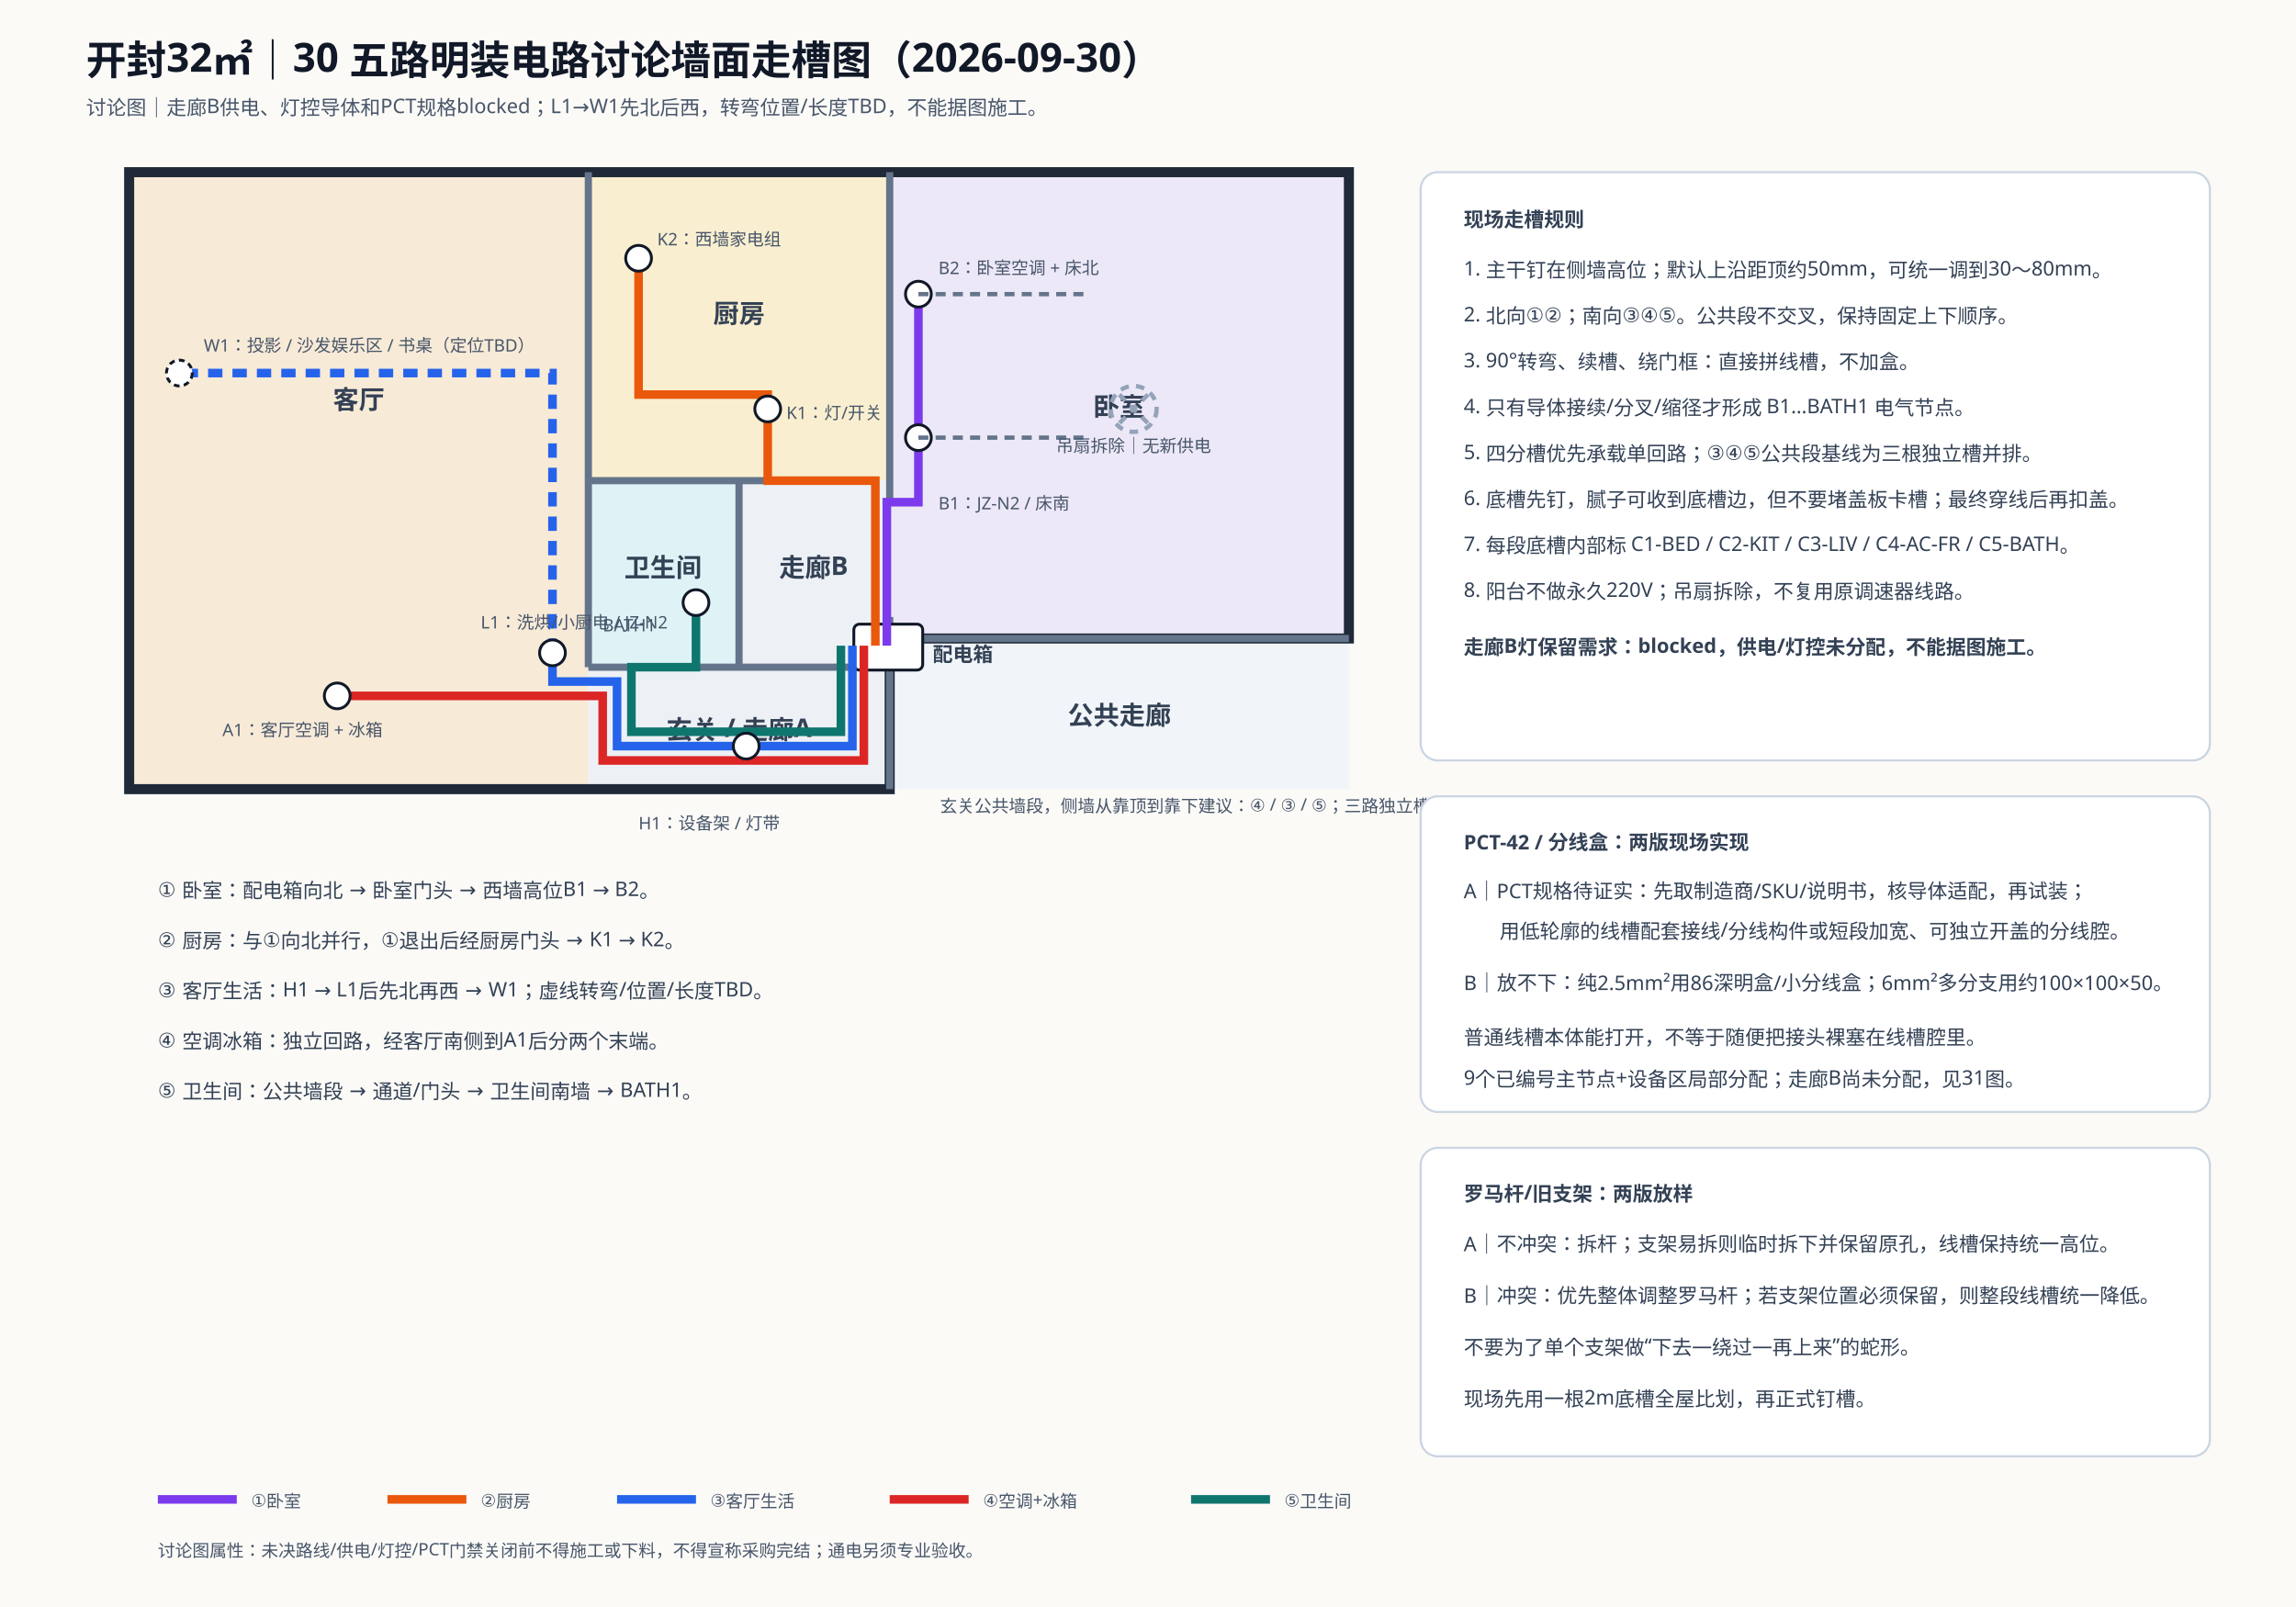
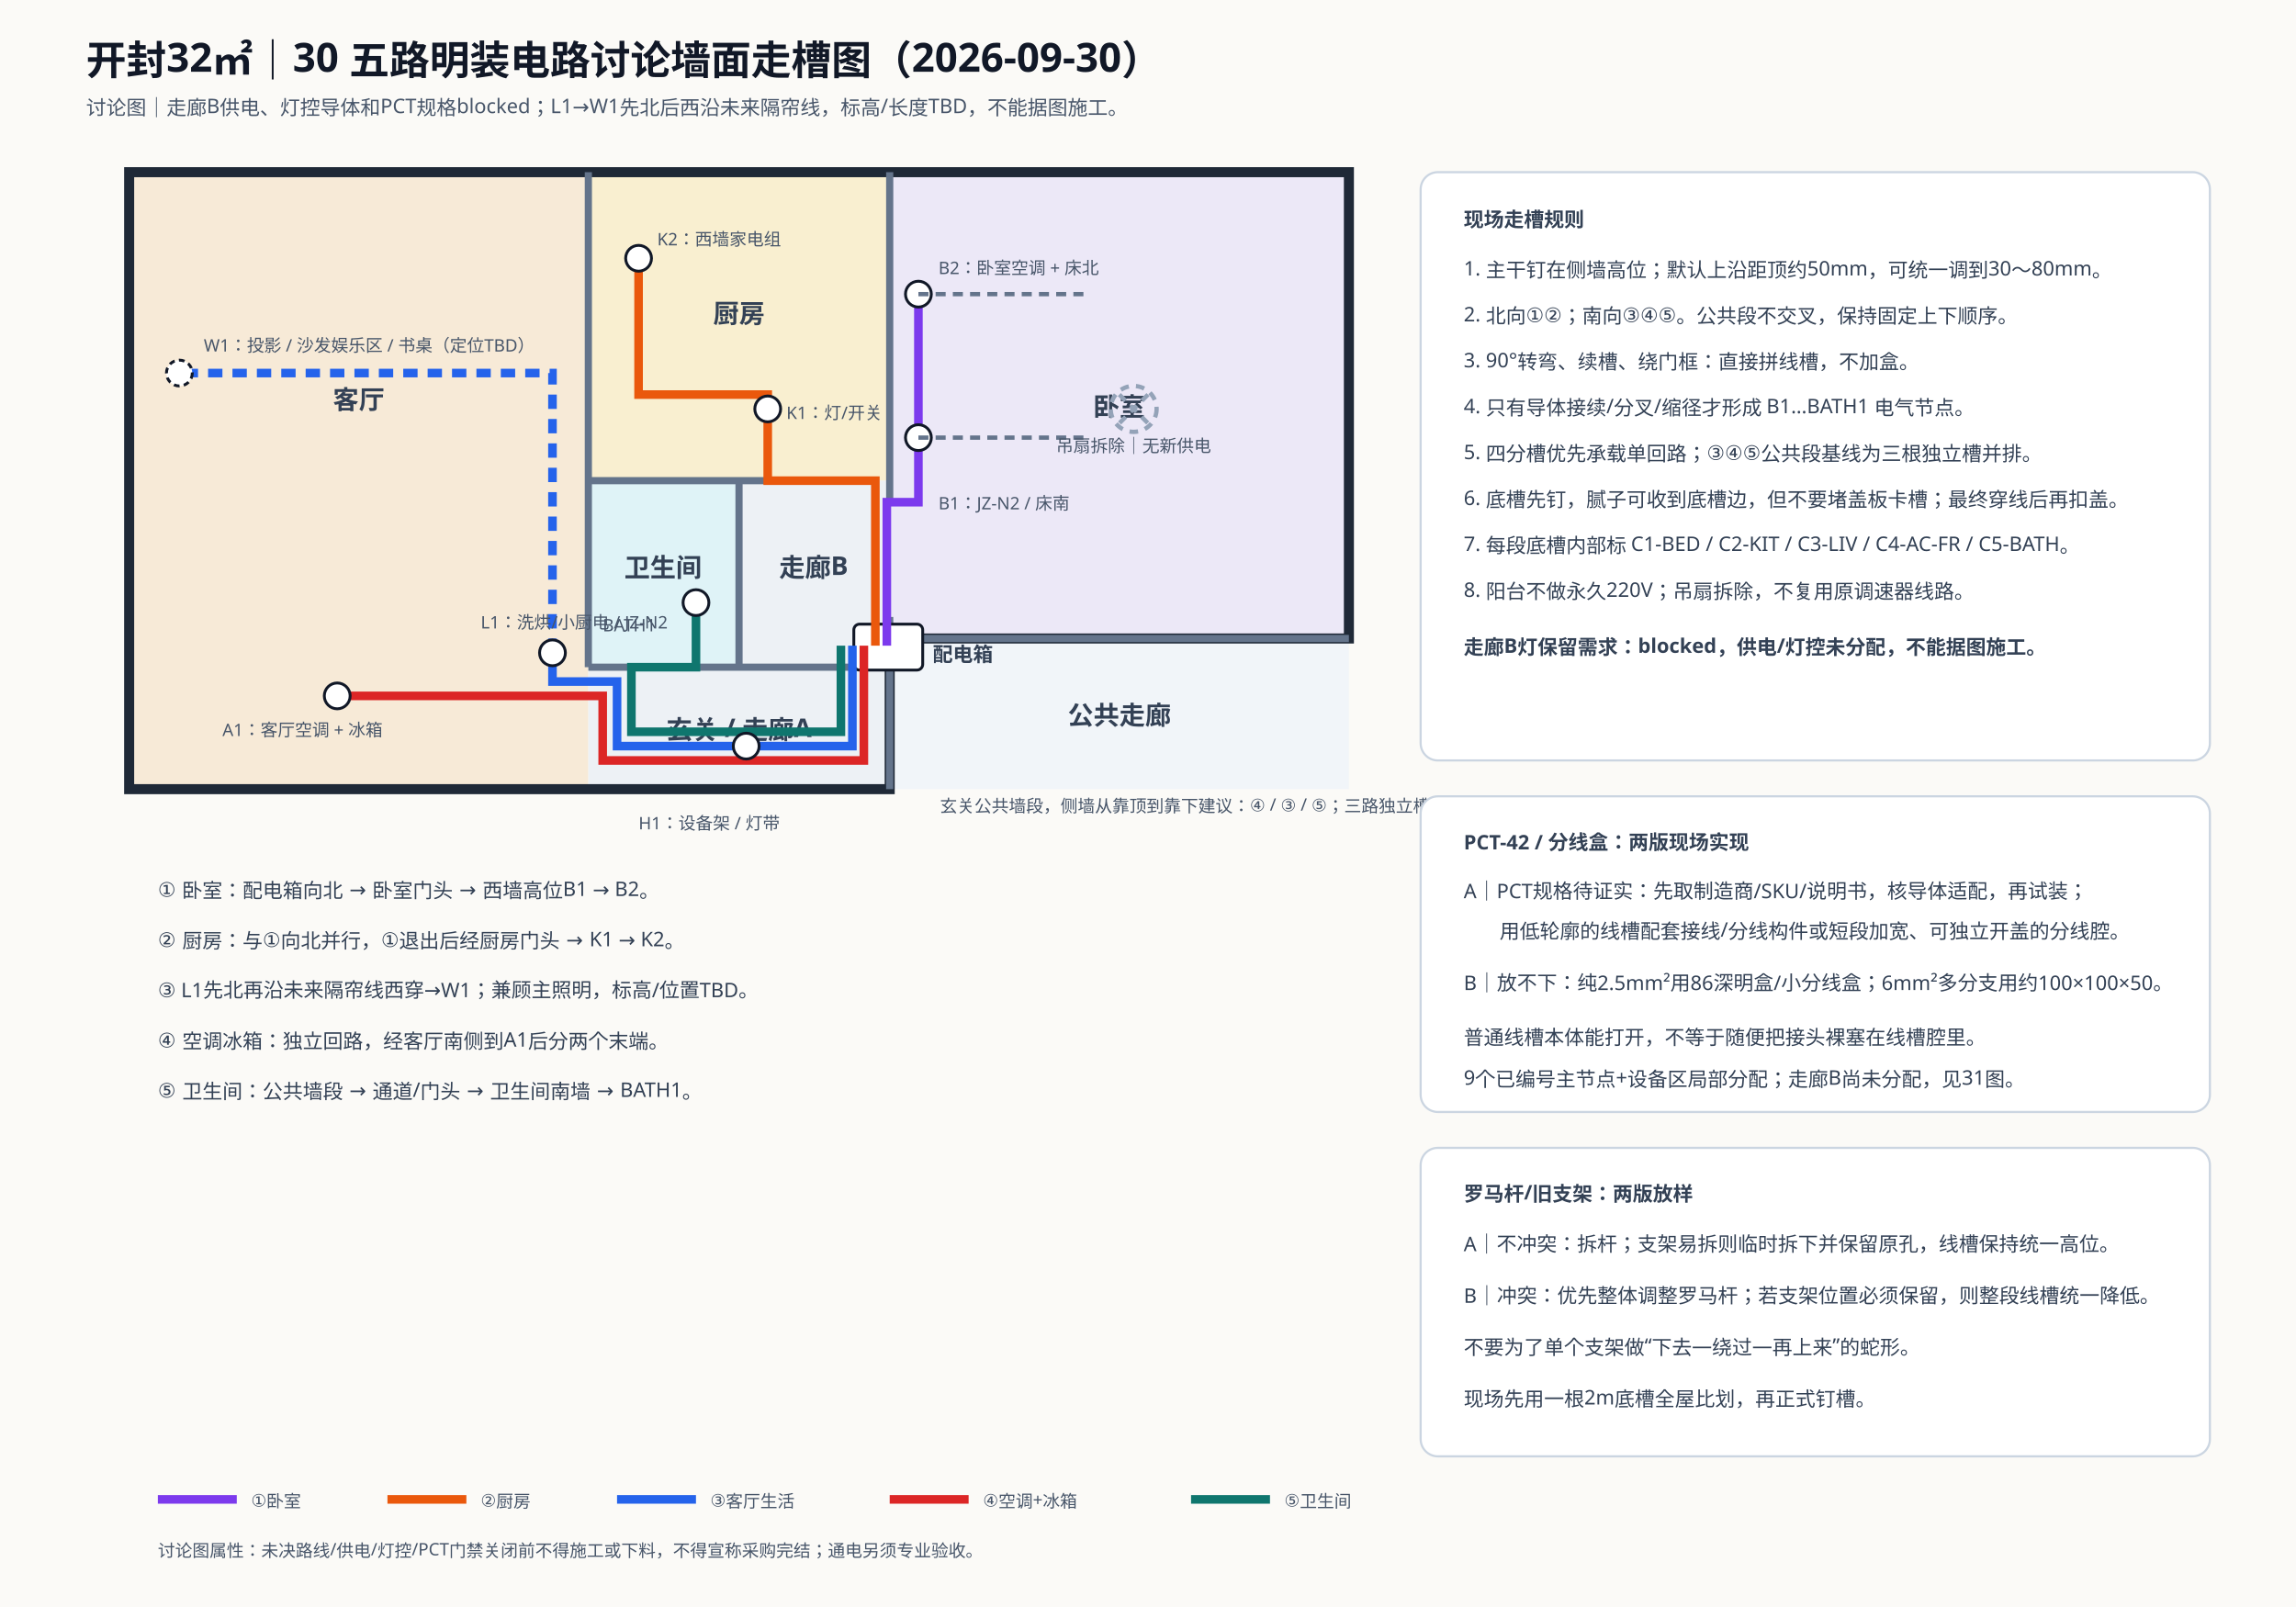
<svg xmlns="http://www.w3.org/2000/svg" width="1600" height="1120" viewBox="0 0 1600 1120" data-diagram-role="five-route-electrical-freeze" data-drawing-property="discussion" role="img">
  <style>
  text{font-family:"Source Han Sans SC","Heiti SC","Arial Unicode MS",sans-serif}
  .title{font-size:28px;font-weight:800;fill:#111827}.sub{font-size:14px;fill:#475569}
  .room{font-size:18px;font-weight:700;fill:#334155;text-anchor:middle}.micro{font-size:12px;fill:#475569}.small{font-size:14px;fill:#334155}.bold{font-weight:700}
  .wall{fill:none;stroke:#1f2937;stroke-width:7}.iw{fill:none;stroke:#64748b;stroke-width:5}.panel{fill:#fff;stroke:#cbd5e1;stroke-width:1.5}.node{fill:#fff;stroke:#111827;stroke-width:2}
  .c1{fill:none;stroke:#7c3aed;stroke-width:6}.c2{fill:none;stroke:#ea580c;stroke-width:6}.c3{fill:none;stroke:#2563eb;stroke-width:6}.c4{fill:none;stroke:#dc2626;stroke-width:6}.c5{fill:none;stroke:#0f766e;stroke-width:6}
  .drop{fill:none;stroke:#64748b;stroke-width:3;stroke-dasharray:7 5}.retired{fill:none;stroke:#94a3b8;stroke-width:3;stroke-dasharray:6 5}
</style>
  <rect width="1600" height="1120" fill="#fbfaf7" />
  <text x="60" y="52" class="title">开封32㎡｜30 五路明装电路讨论墙面走槽图（2026-09-30）</text>
-   <text x="60" y="80" class="sub">讨论图｜走廊B供电、灯控导体和PCT规格blocked；L1→W1先北后西，转弯位置/长度TBD，不能据图施工。</text>
+   <text x="60" y="80" class="sub">讨论图｜走廊B供电、灯控导体和PCT规格blocked；L1→W1先北后西沿未来隔帘线，标高/长度TBD，不能据图施工。</text>
  <rect x="90" y="120" width="320" height="430" fill="#f7ead7" />
  <rect x="410" y="120" width="210" height="215" fill="#f9efd0" />
  <rect x="410" y="335" width="105" height="130" fill="#dff3f7" />
  <rect x="515" y="335" width="105" height="130" fill="#edf1f5" />
  <rect x="410" y="465" width="210" height="85" fill="#edf1f5" />
  <rect x="620" y="120" width="320" height="325" fill="#ece8f7" />
  <rect x="620" y="445" width="320" height="105" fill="#f1f5f9" />
  <path class="wall" d="M90 120H940V445H620V550H410V550H90Z" />
  <path class="iw" d="M410 120V465M410 335H535M515 335V465M410 465H620M620 120V350M620 430V550M620 445H940" />
  <text x="250" y="285" class="room">客厅</text>
  <text x="515" y="225" class="room">厨房</text>
  <text x="462" y="402" class="room">卫生间</text>
  <text x="567" y="402" class="room">走廊B</text>
  <text x="515" y="515" class="room">玄关 / 走廊A</text>
  <text x="780" y="290" class="room">卧室</text>
  <text x="780" y="505" class="room">公共走廊</text>
  <rect x="595" y="435" width="48" height="32" rx="4" fill="#fff" stroke="#111827" stroke-width="2" />
  <text x="650" y="461" class="small bold">配电箱</text>
  <path class="c1" d="M618 450 L618 350 L640 350 L640 205" />
  <circle cx="640" cy="305" r="9" class="node" />
  <text x="654" y="355" class="micro">B1：JZ-N2 / 床南</text>
  <circle cx="640" cy="205" r="9" class="node" />
  <text x="654" y="191" class="micro">B2：卧室空调 + 床北</text>
  <path class="drop" d="M640 305 H760M640 205 H760" />
  <text x="110" y="625" class="small" fill="#7c3aed">① 卧室：配电箱向北 → 卧室门头 → 西墙高位B1 → B2。</text>
  <circle cx="790" cy="285" r="16" class="retired" />
  <path d="M780 275L800 295M800 275L780 295" class="retired" />
  <text x="790" y="315" class="micro" text-anchor="middle">吊扇拆除｜无新供电</text>
  <path class="c2" d="M610 450 L610 335 L535 335 L535 275 L445 275 L445 180" />
  <circle cx="535" cy="285" r="9" class="node" />
  <text x="548" y="292" class="micro">K1：灯/开关</text>
  <circle cx="445" cy="180" r="9" class="node" />
  <text x="458" y="171" class="micro">K2：西墙家电组</text>
  <text x="110" y="660" class="small" fill="#ea580c">② 厨房：与①向北并行，①退出后经厨房门头 → K1 → K2。</text>
  <path class="c4" d="M602 450 L602 530 L420 530 L420 485 L235 485" />
  <path class="c3" d="M594 450 L594 520 L430 520 L430 475 L385 475 L385 455" />
  <path class="c3" stroke-dasharray="10 7" data-route-status="blocked-pending-setout" data-route-direction="north-then-west" d="M385 455 L385 260 L125 260" />
  <path class="c5" d="M586 450 L586 510 L440 510 L440 465 L485 465 L485 420" />
  <text x="655" y="566" class="micro">玄关公共墙段，侧墙从靠顶到靠下建议：④ / ③ / ⑤；三路独立槽并排</text>
  <circle cx="520" cy="520" r="9" class="node" />
  <text x="445" y="578" class="micro">H1：设备架 / 灯带</text>
  <circle cx="385" cy="455" r="9" class="node" />
  <text x="335" y="438" class="micro">L1：洗烘/小厨电 / JZ-N2</text>
  <circle cx="125" cy="260" r="9" class="node" stroke-dasharray="4 3" />
  <text x="142" y="245" class="micro">W1：投影 / 沙发娱乐区 / 书桌（定位TBD）</text>
-   <text x="110" y="695" class="small" fill="#2563eb">③ 客厅生活：H1 → L1后先北再西 → W1；虚线转弯/位置/长度TBD。</text>
+   <text x="110" y="695" class="small" fill="#2563eb">③ L1先北再沿未来隔帘线西穿→W1；兼顾主照明，标高/位置TBD。</text>
  <circle cx="235" cy="485" r="9" class="node" />
  <text x="155" y="513" class="micro">A1：客厅空调 + 冰箱</text>
  <text x="110" y="730" class="small" fill="#dc2626">④ 空调冰箱：独立回路，经客厅南侧到A1后分两个末端。</text>
  <circle cx="485" cy="420" r="9" class="node" />
  <text x="420" y="440" class="micro">BATH1</text>
  <text x="110" y="765" class="small" fill="#0f766e">⑤ 卫生间：公共墙段 → 通道/门头 → 卫生间南墙 → BATH1。</text>
  <rect x="990" y="120" width="550" height="410" rx="12" class="panel" />
  <text x="1020" y="158" class="small bold">现场走槽规则</text>
  <text x="1020" y="192" class="small">1. 主干钉在侧墙高位；默认上沿距顶约50mm，可统一调到30～80mm。</text>
  <text x="1020" y="224" class="small">2. 北向①②；南向③④⑤。公共段不交叉，保持固定上下顺序。</text>
  <text x="1020" y="256" class="small">3. 90°转弯、续槽、绕门框：直接拼线槽，不加盒。</text>
  <text x="1020" y="288" class="small">4. 只有导体接续/分叉/缩径才形成 B1…BATH1 电气节点。</text>
  <text x="1020" y="320" class="small">5. 四分槽优先承载单回路；③④⑤公共段基线为三根独立槽并排。</text>
  <text x="1020" y="352" class="small">6. 底槽先钉，腻子可收到底槽边，但不要堵盖板卡槽；最终穿线后再扣盖。</text>
  <text x="1020" y="384" class="small">7. 每段底槽内部标 C1-BED / C2-KIT / C3-LIV / C4-AC-FR / C5-BATH。</text>
  <text x="1020" y="416" class="small">8. 阳台不做永久220V；吊扇拆除，不复用原调速器线路。</text>
  <text x="1020" y="456" class="small bold" data-unallocated-load="hall-b-light">走廊B灯保留需求：blocked，供电/灯控未分配，不能据图施工。</text>
  <rect x="990" y="555" width="550" height="220" rx="12" class="panel" />
  <text x="1020" y="592" class="small bold">PCT-42 / 分线盒：两版现场实现</text>
  <text x="1020" y="626" class="small">A｜PCT规格待证实：先取制造商/SKU/说明书，核导体适配，再试装；</text>
  <text x="1045" y="654" class="small">用低轮廓的线槽配套接线/分线构件或短段加宽、可独立开盖的分线腔。</text>
  <text x="1020" y="690" class="small">B｜放不下：纯2.5mm²用86深明盒/小分线盒；6mm²多分支用约100×100×50。</text>
  <text x="1020" y="728" class="small">普通线槽本体能打开，不等于随便把接头裸塞在线槽腔里。</text>
  <text x="1020" y="756" class="small">9个已编号主节点+设备区局部分配；走廊B尚未分配，见31图。</text>
  <rect x="990" y="800" width="550" height="215" rx="12" class="panel" />
  <text x="1020" y="837" class="small bold">罗马杆/旧支架：两版放样</text>
  <text x="1020" y="872" class="small">A｜不冲突：拆杆；支架易拆则临时拆下并保留原孔，线槽保持统一高位。</text>
  <text x="1020" y="908" class="small">B｜冲突：优先整体调整罗马杆；若支架位置必须保留，则整段线槽统一降低。</text>
  <text x="1020" y="944" class="small">不要为了单个支架做“下去—绕过—再上来”的蛇形。</text>
  <text x="1020" y="980" class="small">现场先用一根2m底槽全屋比划，再正式钉槽。</text>
  <line x1="110" y1="1045" x2="165" y2="1045" class="c1" />
  <text x="175" y="1050" class="micro">①卧室</text>
  <line x1="270" y1="1045" x2="325" y2="1045" class="c2" />
  <text x="335" y="1050" class="micro">②厨房</text>
  <line x1="430" y1="1045" x2="485" y2="1045" class="c3" />
  <text x="495" y="1050" class="micro">③客厅生活</text>
  <line x1="620" y1="1045" x2="675" y2="1045" class="c4" />
  <text x="685" y="1050" class="micro">④空调+冰箱</text>
  <line x1="830" y1="1045" x2="885" y2="1045" class="c5" />
  <text x="895" y="1050" class="micro">⑤卫生间</text>
  <text x="110" y="1085" class="micro">讨论图属性：未决路线/供电/灯控/PCT门禁关闭前不得施工或下料，不得宣称采购完结；通电另须专业验收。</text>
</svg>
